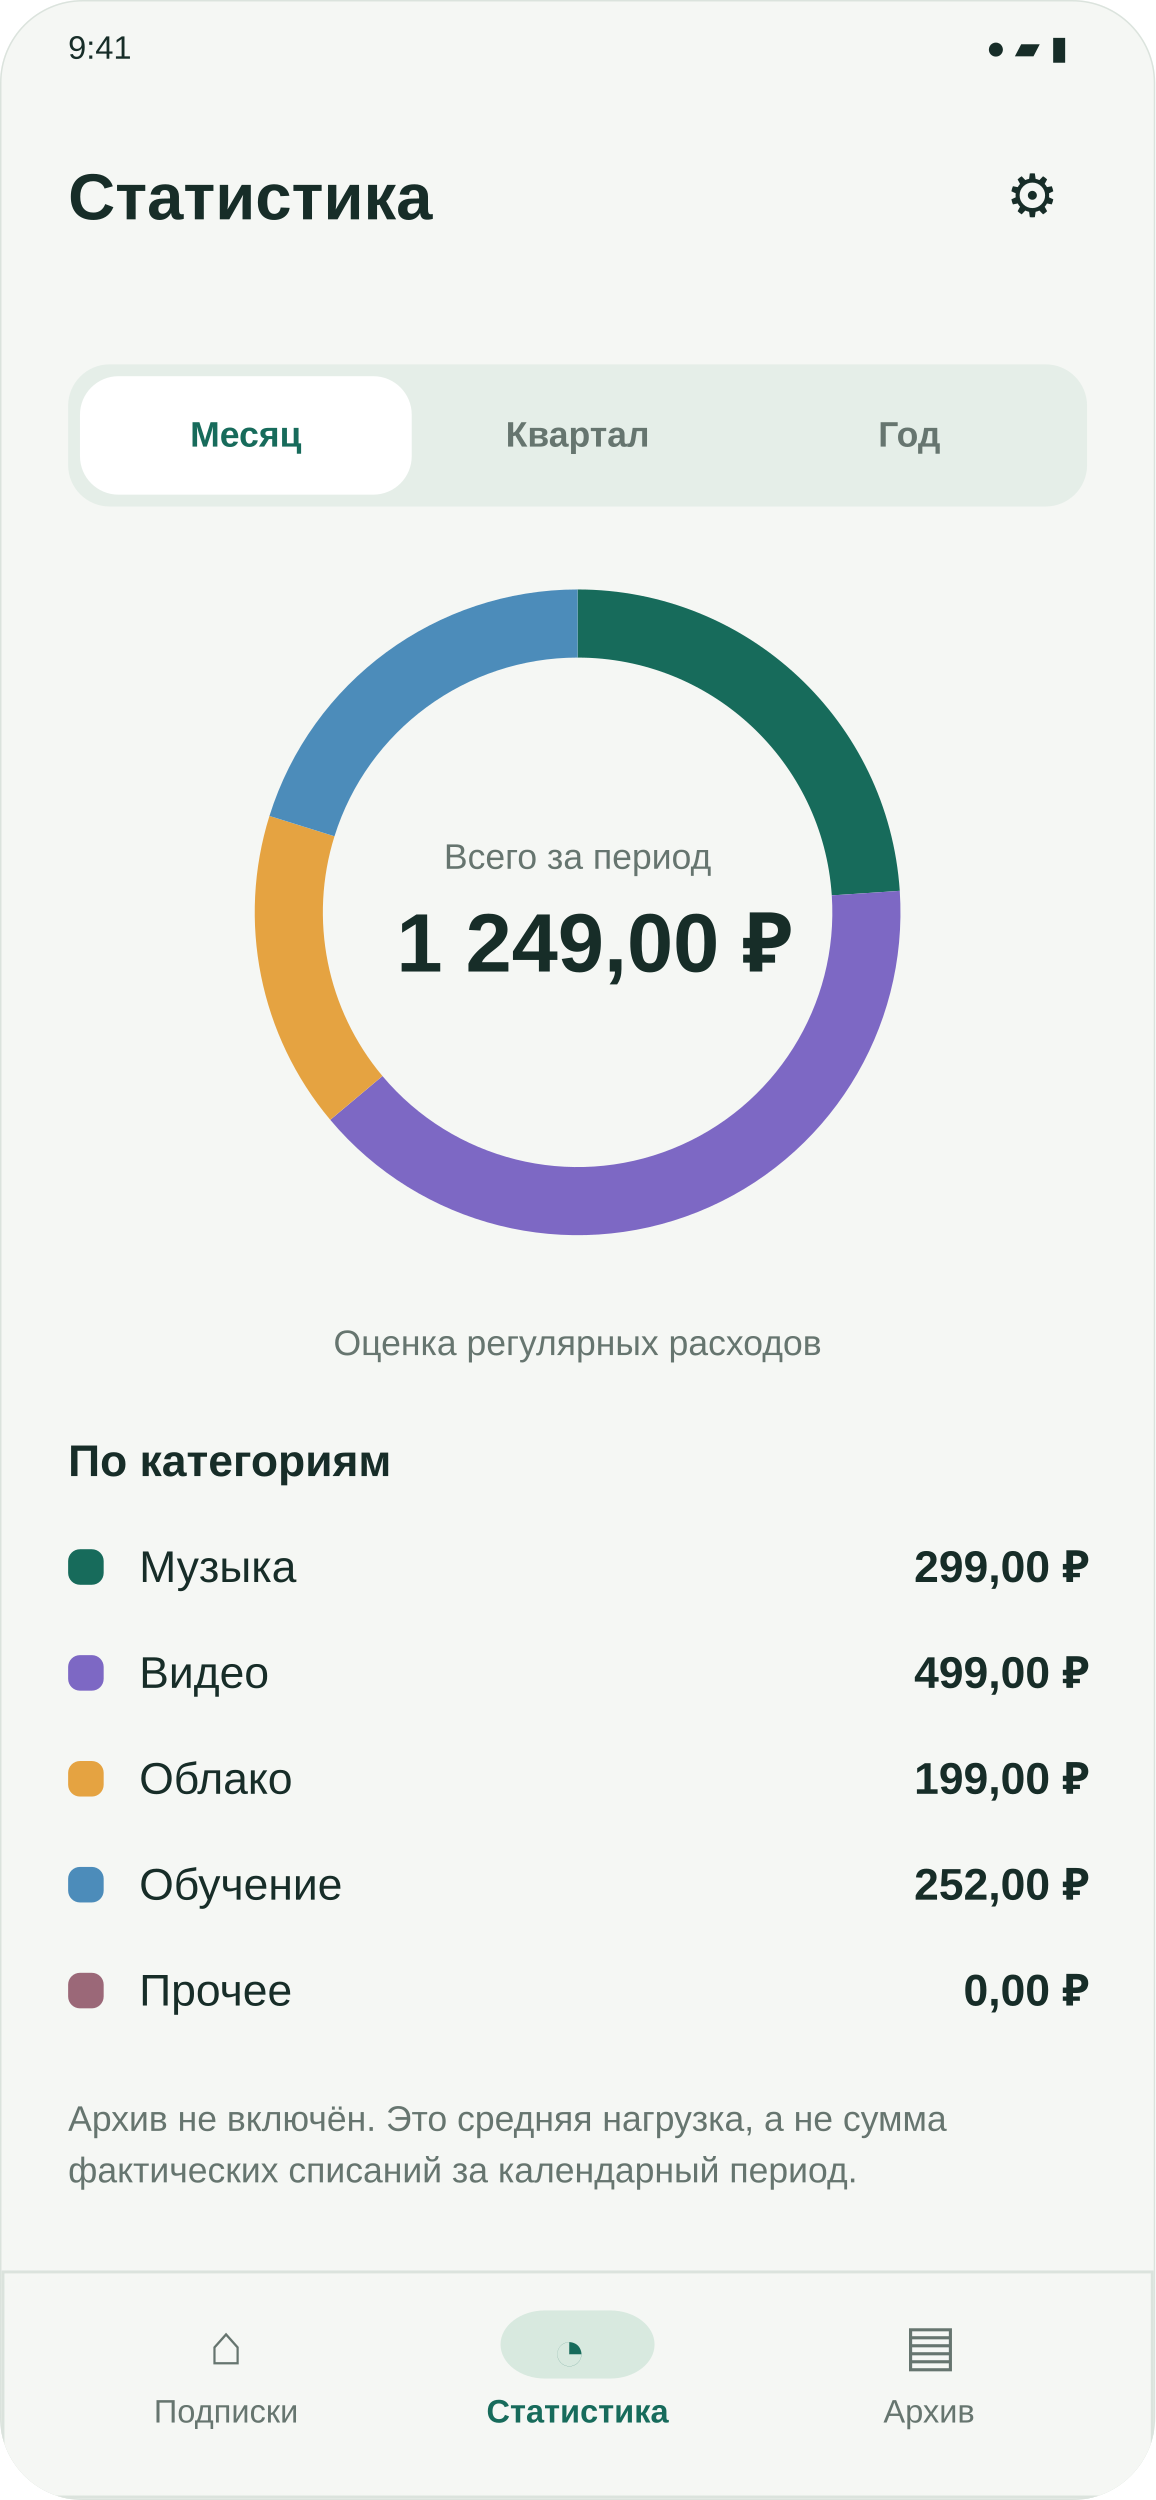
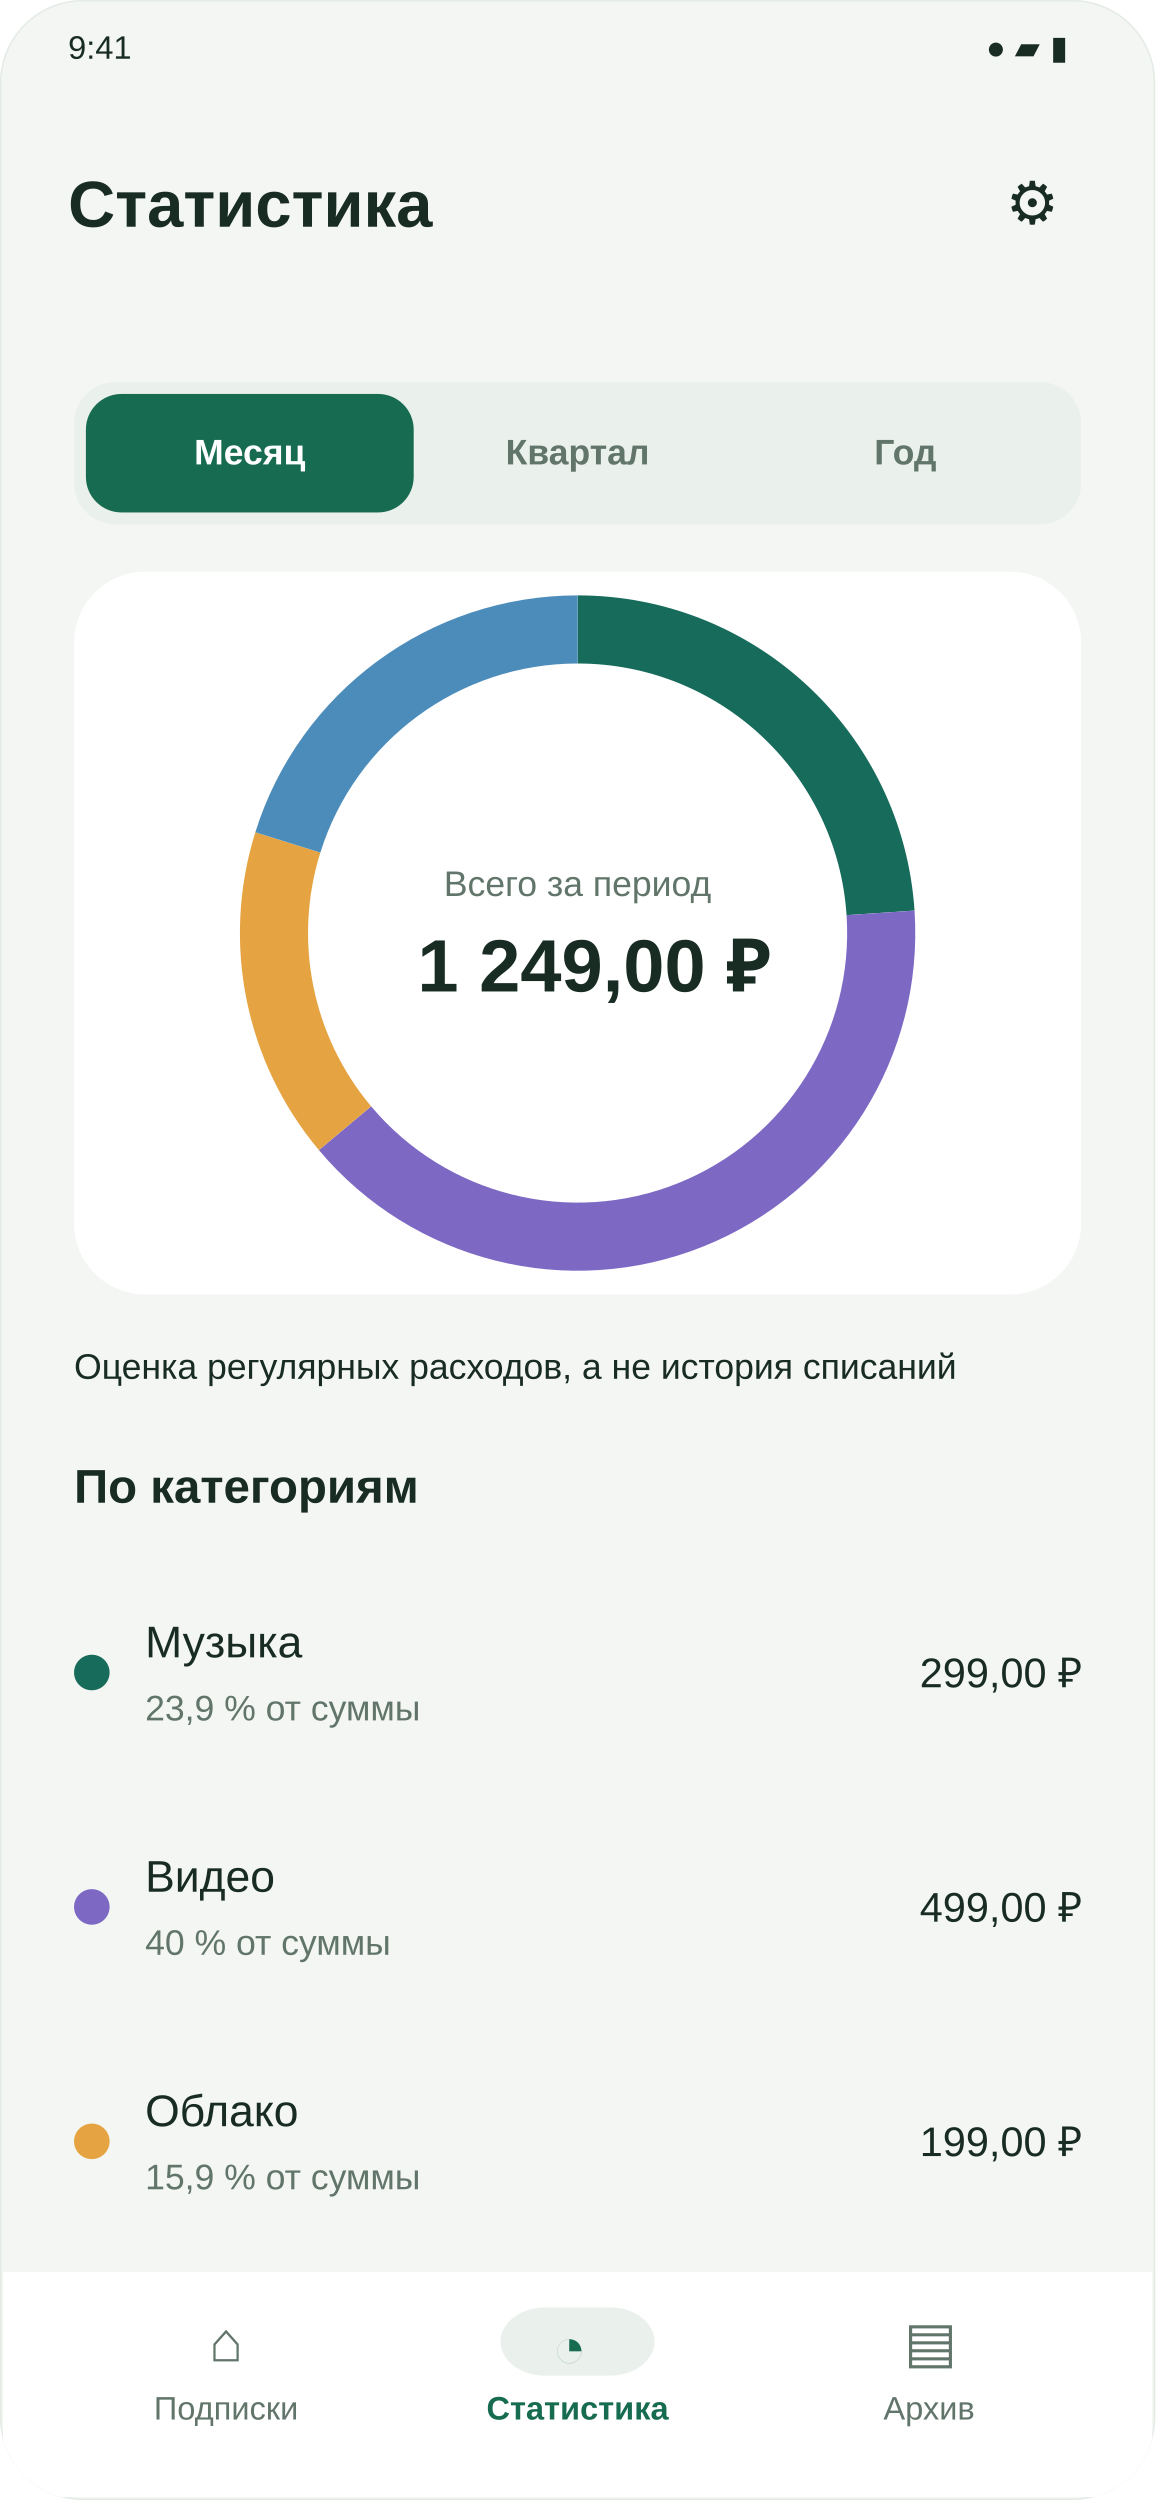
<svg xmlns="http://www.w3.org/2000/svg" width="390" height="844" viewBox="0 0 390 844">
  <defs>
+     <linearGradient id="greenHeader" x2="1" y2="1">
+       <stop stop-color="#125440" />
+       <stop offset="1" stop-color="#1b775b" />
+     </linearGradient>
    <clipPath id="mainclip">
-       <rect x="0" y="101" width="390" height="666" />
+       <rect x="0" y="105" width="390" height="662" />
    </clipPath>
    <clipPath id="screen">
      <rect width="390" height="844" rx="28" />
    </clipPath>
  </defs>
  <g clip-path="url(#screen)">
-     <rect x="0" y="0" width="390" height="844" rx="28" fill="rgb(245, 247, 244)" stroke="rgb(219, 227, 221)" stroke-width="1" />
-     <text x="23" y="19.84" font-family="Arial" font-size="11" font-weight="400" fill="rgb(23, 45, 40)">9:41</text>
-     <text x="332.89" y="19.84" font-family="Arial" font-size="11" font-weight="400" fill="rgb(23, 45, 40)">● ▰ ▮</text>
-     <text x="23" y="74.05" font-family="Arial" font-size="22" font-weight="700" fill="rgb(23, 45, 40)">Статистика</text>
-     <text x="339.56" y="73.04" font-family="Arial" font-size="20" font-weight="700" fill="rgb(23, 45, 40)">⚙</text>
+     <rect x="0" y="0" width="390" height="844" rx="28" fill="rgb(243, 246, 243)" stroke="rgb(228, 235, 229)" stroke-width="1" />
+     <text x="23" y="19.84" font-family="Arial" font-size="11" font-weight="400" fill="rgb(24, 44, 35)">9:41</text>
+     <text x="332.89" y="19.84" font-family="Arial" font-size="11" font-weight="400" fill="rgb(24, 44, 35)">● ▰ ▮</text>
+     <text x="23" y="76.55" font-family="Arial" font-size="22" font-weight="700" fill="rgb(24, 44, 35)">Статистика</text>
+     <text x="339.56" y="75.54" font-family="Arial" font-size="20" font-weight="700" fill="rgb(24, 44, 35)">⚙</text>
    <g clip-path="url(#mainclip)">
-       <rect x="23" y="123" width="344" height="48" rx="14" fill="rgb(229, 238, 232)" stroke="none" stroke-width="0" />
-       <rect x="27" y="127" width="112" height="40" rx="13" fill="rgb(255, 255, 255)" stroke="none" stroke-width="0" />
-       <text x="64.2" y="150.78" font-family="Arial" font-size="12" font-weight="700" fill="rgb(23, 107, 91)">Месяц</text>
-       <text x="170.72" y="150.78" font-family="Arial" font-size="12" font-weight="700" fill="rgb(102, 117, 111)">Квартал</text>
-       <text x="296.5" y="150.78" font-family="Arial" font-size="12" font-weight="700" fill="rgb(102, 117, 111)">Год</text>
-       <path d="M 195 210.5 A 97.5 97.5 0 0 1 292.283 301.506" fill="none" stroke="#176b5b" stroke-width="23" />
-       <path d="M 292.283 301.506 A 97.5 97.5 0 0 1 120.302 370.661" fill="none" stroke="#7d68c4" stroke-width="23" />
-       <path d="M 120.302 370.661 A 97.5 97.5 0 0 1 101.944 278.899" fill="none" stroke="#e5a341" stroke-width="23" />
-       <path d="M 101.944 278.899 A 97.5 97.5 0 0 1 195 210.5" fill="none" stroke="#4c8cba" stroke-width="23" />
-       <text x="149.86" y="293.31" font-family="Arial" font-size="12" font-weight="400" fill="rgb(102, 117, 111)">Всего за период</text>
-       <text x="133.83" y="328" font-family="Arial" font-size="28" font-weight="700" fill="rgb(23, 45, 40)">1 249,00 ₽</text>
-       <text x="112.59" y="457.48" font-family="Arial" font-size="12" font-weight="400" fill="rgb(102, 117, 111)">Оценка регулярных расходов</text>
-       <text x="23" y="498.33" font-family="Arial" font-size="15" font-weight="700" fill="rgb(23, 45, 40)">По категориям</text>
-       <rect x="23" y="523.02" width="12" height="12" rx="4" fill="rgb(23, 107, 91)" stroke="none" stroke-width="0" />
-       <text x="47" y="534.08" font-family="Arial" font-size="15" font-weight="400" fill="rgb(23, 45, 40)">Музыка</text>
-       <text x="308.61" y="534.08" font-family="Arial" font-size="15" font-weight="700" fill="rgb(23, 45, 40)">299,00 ₽</text>
-       <rect x="23" y="558.77" width="12" height="12" rx="4" fill="rgb(125, 104, 196)" stroke="none" stroke-width="0" />
-       <text x="47" y="569.83" font-family="Arial" font-size="15" font-weight="400" fill="rgb(23, 45, 40)">Видео</text>
-       <text x="308.61" y="569.83" font-family="Arial" font-size="15" font-weight="700" fill="rgb(23, 45, 40)">499,00 ₽</text>
-       <rect x="23" y="594.52" width="12" height="12" rx="4" fill="rgb(229, 163, 65)" stroke="none" stroke-width="0" />
-       <text x="47" y="605.58" font-family="Arial" font-size="15" font-weight="400" fill="rgb(23, 45, 40)">Облако</text>
-       <text x="308.61" y="605.58" font-family="Arial" font-size="15" font-weight="700" fill="rgb(23, 45, 40)">199,00 ₽</text>
-       <rect x="23" y="630.27" width="12" height="12" rx="4" fill="rgb(76, 140, 186)" stroke="none" stroke-width="0" />
-       <text x="47" y="641.33" font-family="Arial" font-size="15" font-weight="400" fill="rgb(23, 45, 40)">Обучение</text>
-       <text x="308.61" y="641.33" font-family="Arial" font-size="15" font-weight="700" fill="rgb(23, 45, 40)">252,00 ₽</text>
-       <rect x="23" y="666.02" width="12" height="12" rx="4" fill="rgb(155, 104, 120)" stroke="none" stroke-width="0" />
-       <text x="47" y="677.08" font-family="Arial" font-size="15" font-weight="400" fill="rgb(23, 45, 40)">Прочее</text>
-       <text x="325.28" y="677.08" font-family="Arial" font-size="15" font-weight="700" fill="rgb(23, 45, 40)">0,00 ₽</text>
-       <text x="23" y="719.37" font-family="Arial" font-size="12" font-weight="400" fill="rgb(102, 117, 111)">Архив не включён. Это средняя нагрузка, а не сумма </text>
-       <text x="23" y="736.76" font-family="Arial" font-size="12" font-weight="400" fill="rgb(102, 117, 111)">фактических списаний за календарный период.</text>
+       <rect x="25" y="129" width="340" height="48" rx="14" fill="rgb(234, 240, 235)" stroke="none" stroke-width="0" />
+       <rect x="29" y="133" width="110.66" height="40" rx="12" fill="rgb(23, 107, 80)" stroke="none" stroke-width="0" />
+       <text x="65.53" y="156.78" font-family="Arial" font-size="12" font-weight="700" fill="rgb(255, 255, 255)">Месяц</text>
+       <text x="170.7" y="156.78" font-family="Arial" font-size="12" font-weight="700" fill="rgb(97, 117, 106)">Квартал</text>
+       <text x="295.16" y="156.78" font-family="Arial" font-size="12" font-weight="700" fill="rgb(97, 117, 106)">Год</text>
+       <rect x="25" y="193" width="340" height="244" rx="24" fill="rgb(255, 255, 255)" stroke="none" stroke-width="0" />
+       <path d="M 195 212.5 A 102.5 102.5 0 0 1 297.272 308.173" fill="none" stroke="#176b5b" stroke-width="23" />
+       <path d="M 297.272 308.173 A 102.5 102.5 0 0 1 116.471 380.875" fill="none" stroke="#7d68c4" stroke-width="23" />
+       <path d="M 116.471 380.875 A 102.5 102.5 0 0 1 97.172 284.407" fill="none" stroke="#e5a341" stroke-width="23" />
+       <path d="M 97.172 284.407 A 102.5 102.5 0 0 1 195 212.5" fill="none" stroke="#4c8cba" stroke-width="23" />
+       <text x="149.84" y="302.48" font-family="Arial" font-size="12" font-weight="400" fill="rgb(97, 117, 106)">Всего за период</text>
+       <text x="140.91" y="334.71" font-family="Arial" font-size="25" font-weight="700" fill="rgb(24, 44, 35)">1 249,00 ₽</text>
+       <text x="25" y="465.48" font-family="Arial" font-size="12" font-weight="400" fill="rgb(24, 44, 35)">Оценка регулярных расходов, а не история списаний</text>
+       <text x="25" y="507.33" font-family="Arial" font-size="16" font-weight="700" fill="rgb(24, 44, 35)">По категориям</text>
+       <rect x="25" y="558.64" width="12" height="12" rx="50" fill="rgb(23, 107, 91)" stroke="none" stroke-width="0" />
+       <text x="49" y="559.52" font-family="Arial" font-size="15" font-weight="400" fill="rgb(24, 44, 35)">Музыка</text>
+       <text x="49" y="580.81" font-family="Arial" font-size="12" font-weight="400" fill="rgb(97, 117, 106)">23,9 % от суммы</text>
+       <text x="310.5" y="569.62" font-family="Arial" font-size="14" font-weight="500" fill="rgb(24, 44, 35)">299,00 ₽</text>
+       <rect x="25" y="637.78" width="12" height="12" rx="50" fill="rgb(125, 104, 196)" stroke="none" stroke-width="0" />
+       <text x="49" y="638.66" font-family="Arial" font-size="15" font-weight="400" fill="rgb(24, 44, 35)">Видео</text>
+       <text x="49" y="659.95" font-family="Arial" font-size="12" font-weight="400" fill="rgb(97, 117, 106)">40 % от суммы</text>
+       <text x="310.5" y="648.76" font-family="Arial" font-size="14" font-weight="500" fill="rgb(24, 44, 35)">499,00 ₽</text>
+       <rect x="25" y="716.92" width="12" height="12" rx="50" fill="rgb(229, 163, 65)" stroke="none" stroke-width="0" />
+       <text x="49" y="717.8" font-family="Arial" font-size="15" font-weight="400" fill="rgb(24, 44, 35)">Облако</text>
+       <text x="49" y="739.09" font-family="Arial" font-size="12" font-weight="400" fill="rgb(97, 117, 106)">15,9 % от суммы</text>
+       <text x="310.5" y="727.9" font-family="Arial" font-size="14" font-weight="500" fill="rgb(24, 44, 35)">199,00 ₽</text>
+       <rect x="25" y="796.06" width="12" height="12" rx="50" fill="rgb(76, 140, 186)" stroke="none" stroke-width="0" />
+       <text x="49" y="796.94" font-family="Arial" font-size="15" font-weight="400" fill="rgb(24, 44, 35)">Обучение</text>
+       <text x="49" y="818.23" font-family="Arial" font-size="12" font-weight="400" fill="rgb(97, 117, 106)">20,2 % от суммы</text>
+       <text x="310.5" y="807.04" font-family="Arial" font-size="14" font-weight="500" fill="rgb(24, 44, 35)">252,00 ₽</text>
+       <text x="49" y="876.08" font-family="Arial" font-size="15" font-weight="400" fill="rgb(24, 44, 35)">Прочее</text>
+       <text x="49" y="897.37" font-family="Arial" font-size="12" font-weight="400" fill="rgb(97, 117, 106)">Нет расходов</text>
+       <text x="326.06" y="886.18" font-family="Arial" font-size="14" font-weight="500" fill="rgb(24, 44, 35)">0,00 ₽</text>
+       <text x="25" y="957.76" font-family="Arial" font-size="12" font-weight="400" fill="rgb(97, 117, 106)">Архив не включён. Это средняя нагрузка, а не сумма </text>
+       <text x="25" y="975.15" font-family="Arial" font-size="12" font-weight="400" fill="rgb(97, 117, 106)">фактических списаний за календарный период.</text>
    </g>
-     <rect x="1" y="767" width="388" height="76" rx="0" fill="rgb(245, 247, 244)" stroke="rgb(219, 227, 221)" stroke-width="1" />
-     <text x="70.58" y="798.22" font-family="Arial" font-size="19" font-weight="700" fill="rgb(102, 117, 111)">⌂</text>
-     <text x="51.94" y="817.84" font-family="Arial" font-size="11" font-weight="400" fill="rgb(102, 117, 111)">Подписки</text>
-     <rect x="168.98" y="780" width="52" height="23" rx="15" fill="rgb(216, 233, 223)" stroke="none" stroke-width="0" />
-     <text x="186.48" y="800.14" font-family="Arial" font-size="19" font-weight="900" fill="rgb(23, 107, 91)">◔</text>
-     <text x="164.23" y="817.84" font-family="Arial" font-size="11" font-weight="700" fill="rgb(23, 107, 91)">Статистика</text>
-     <text x="305.16" y="798.22" font-family="Arial" font-size="19" font-weight="700" fill="rgb(102, 117, 111)">▤</text>
-     <text x="298.25" y="817.84" font-family="Arial" font-size="11" font-weight="400" fill="rgb(102, 117, 111)">Архив</text>
+     <rect x="1" y="767" width="388" height="76" rx="0" fill="rgb(255, 255, 255)" stroke="none" stroke-width="0" />
+     <text x="70.58" y="797.22" font-family="Arial" font-size="19" font-weight="700" fill="rgb(97, 117, 106)">⌂</text>
+     <text x="51.94" y="816.84" font-family="Arial" font-size="11" font-weight="400" fill="rgb(97, 117, 106)">Подписки</text>
+     <rect x="168.98" y="779" width="52" height="23" rx="15" fill="rgb(234, 240, 235)" stroke="none" stroke-width="0" />
+     <text x="186.48" y="799.14" font-family="Arial" font-size="19" font-weight="900" fill="rgb(23, 107, 80)">◔</text>
+     <text x="164.23" y="816.84" font-family="Arial" font-size="11" font-weight="700" fill="rgb(23, 107, 80)">Статистика</text>
+     <text x="305.16" y="797.22" font-family="Arial" font-size="19" font-weight="700" fill="rgb(97, 117, 106)">▤</text>
+     <text x="298.25" y="816.84" font-family="Arial" font-size="11" font-weight="400" fill="rgb(97, 117, 106)">Архив</text>
  </g>
</svg>
